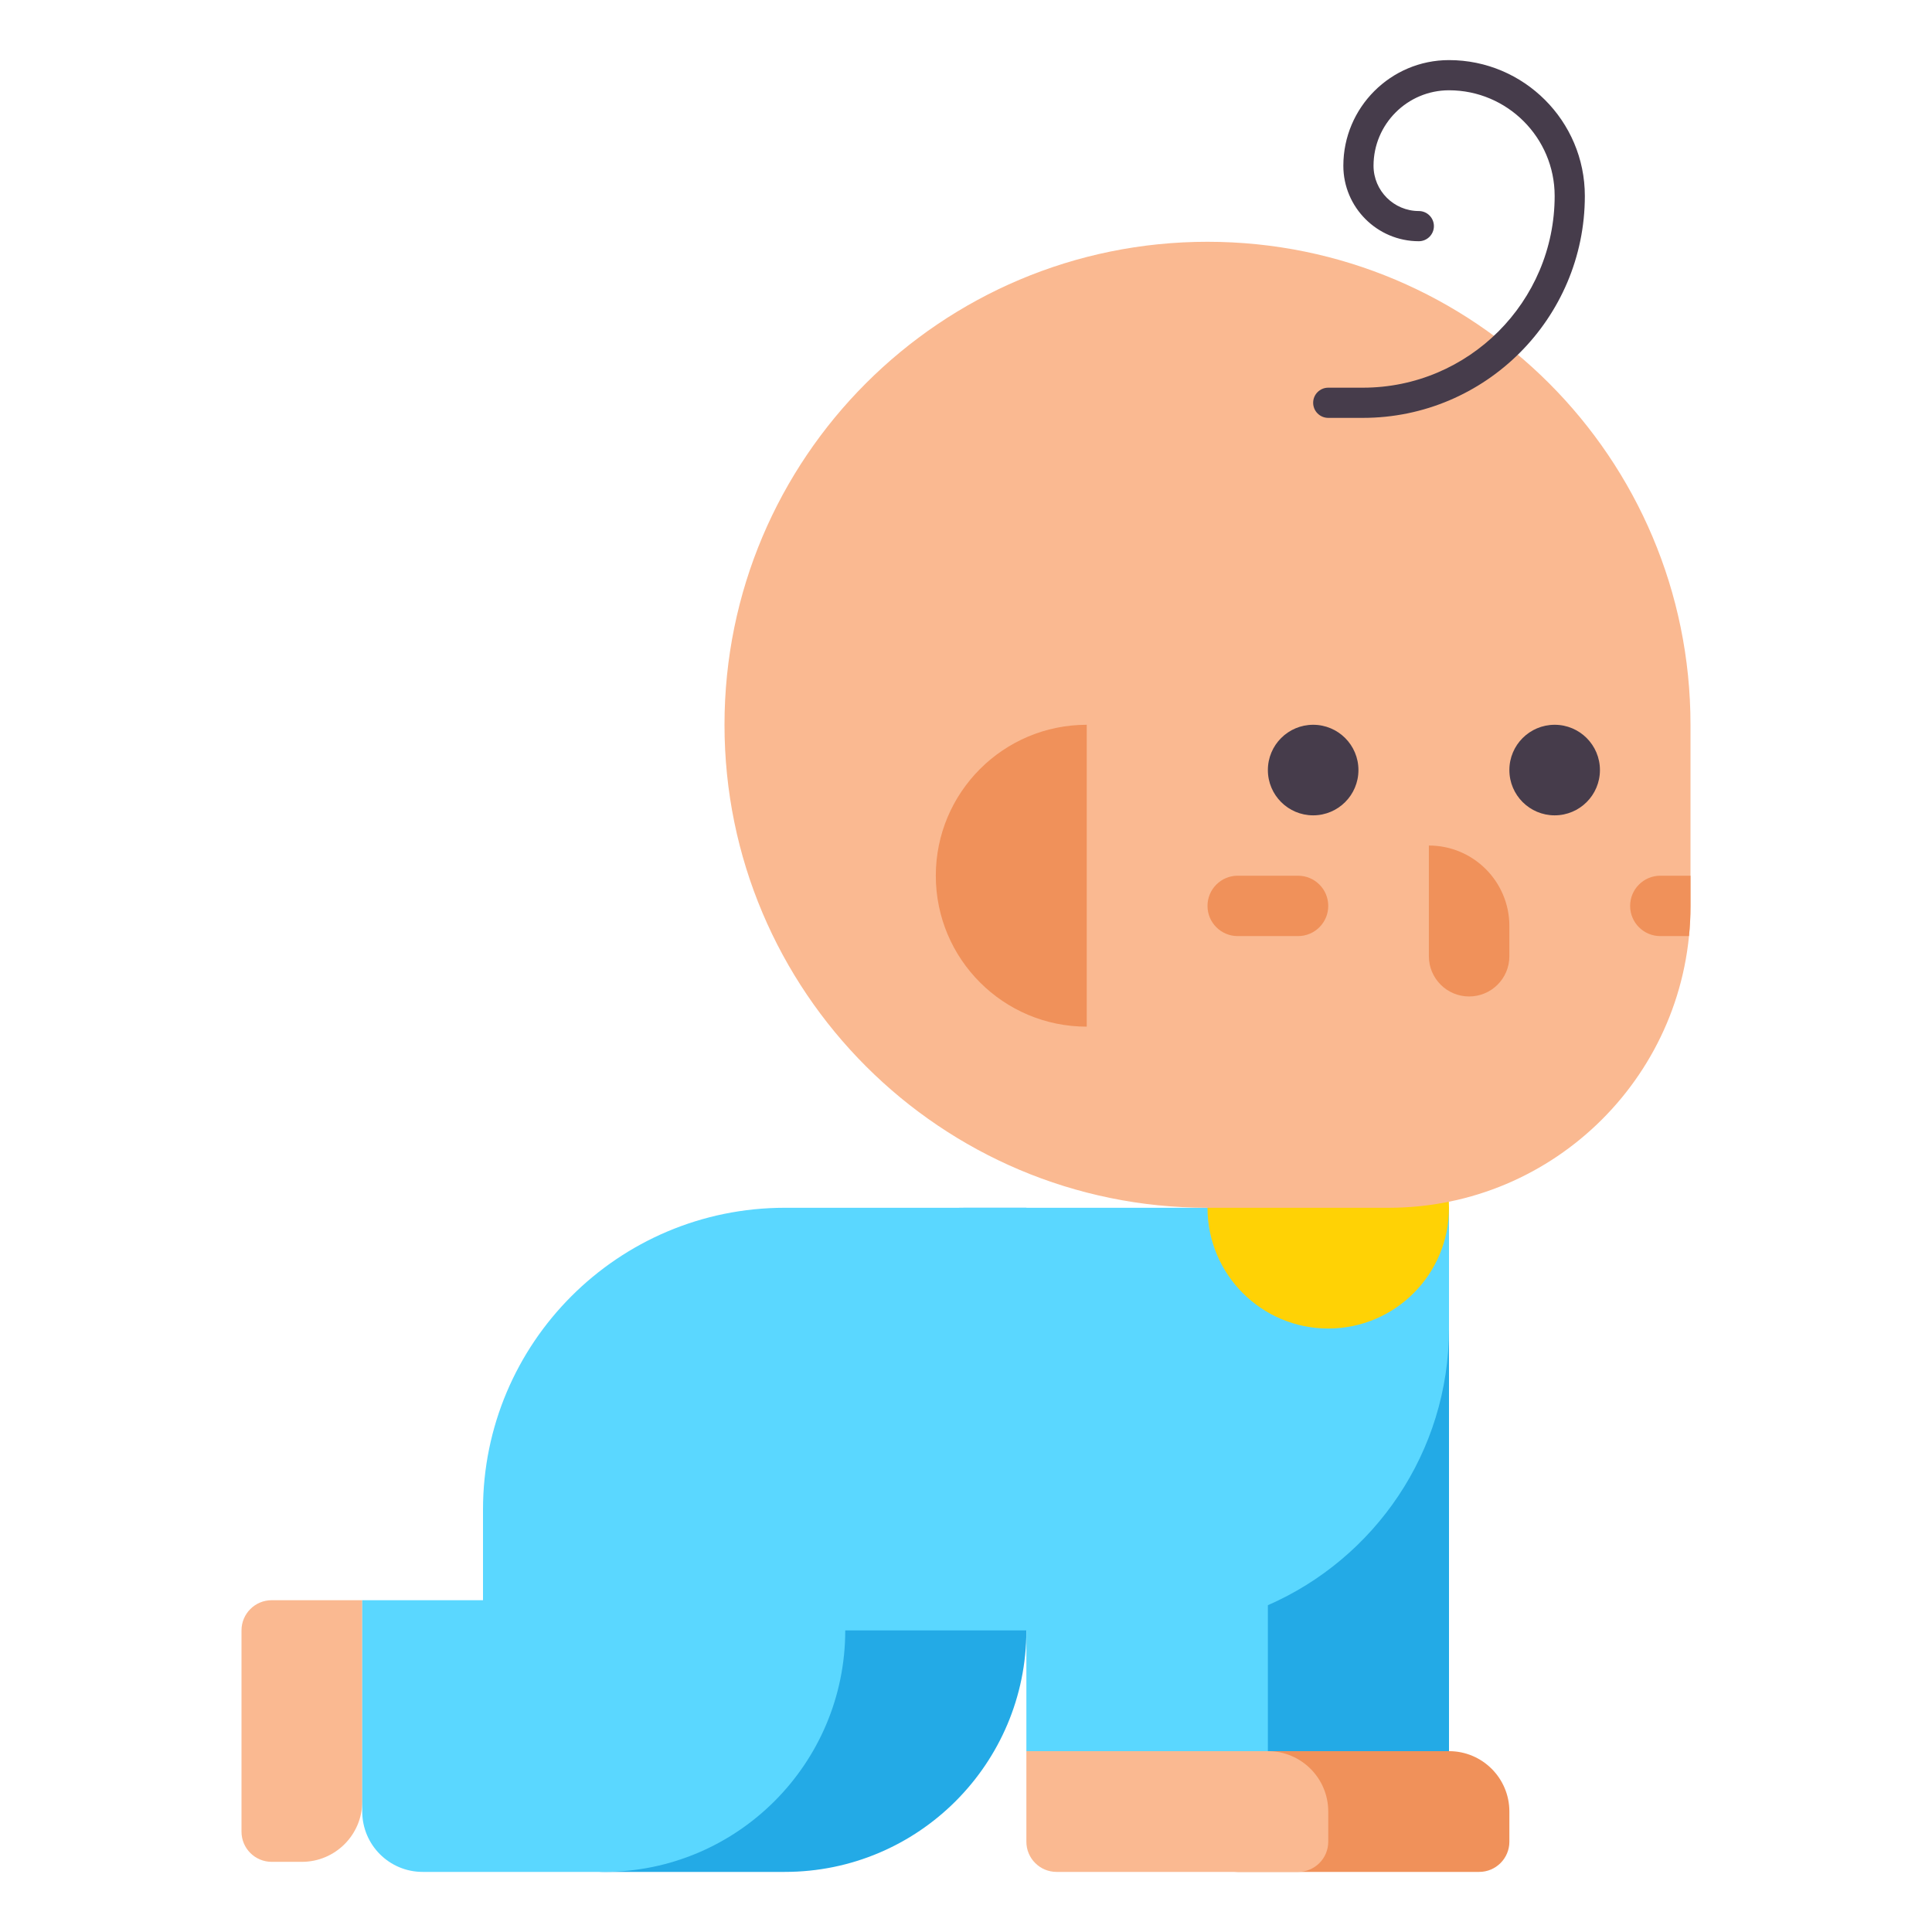
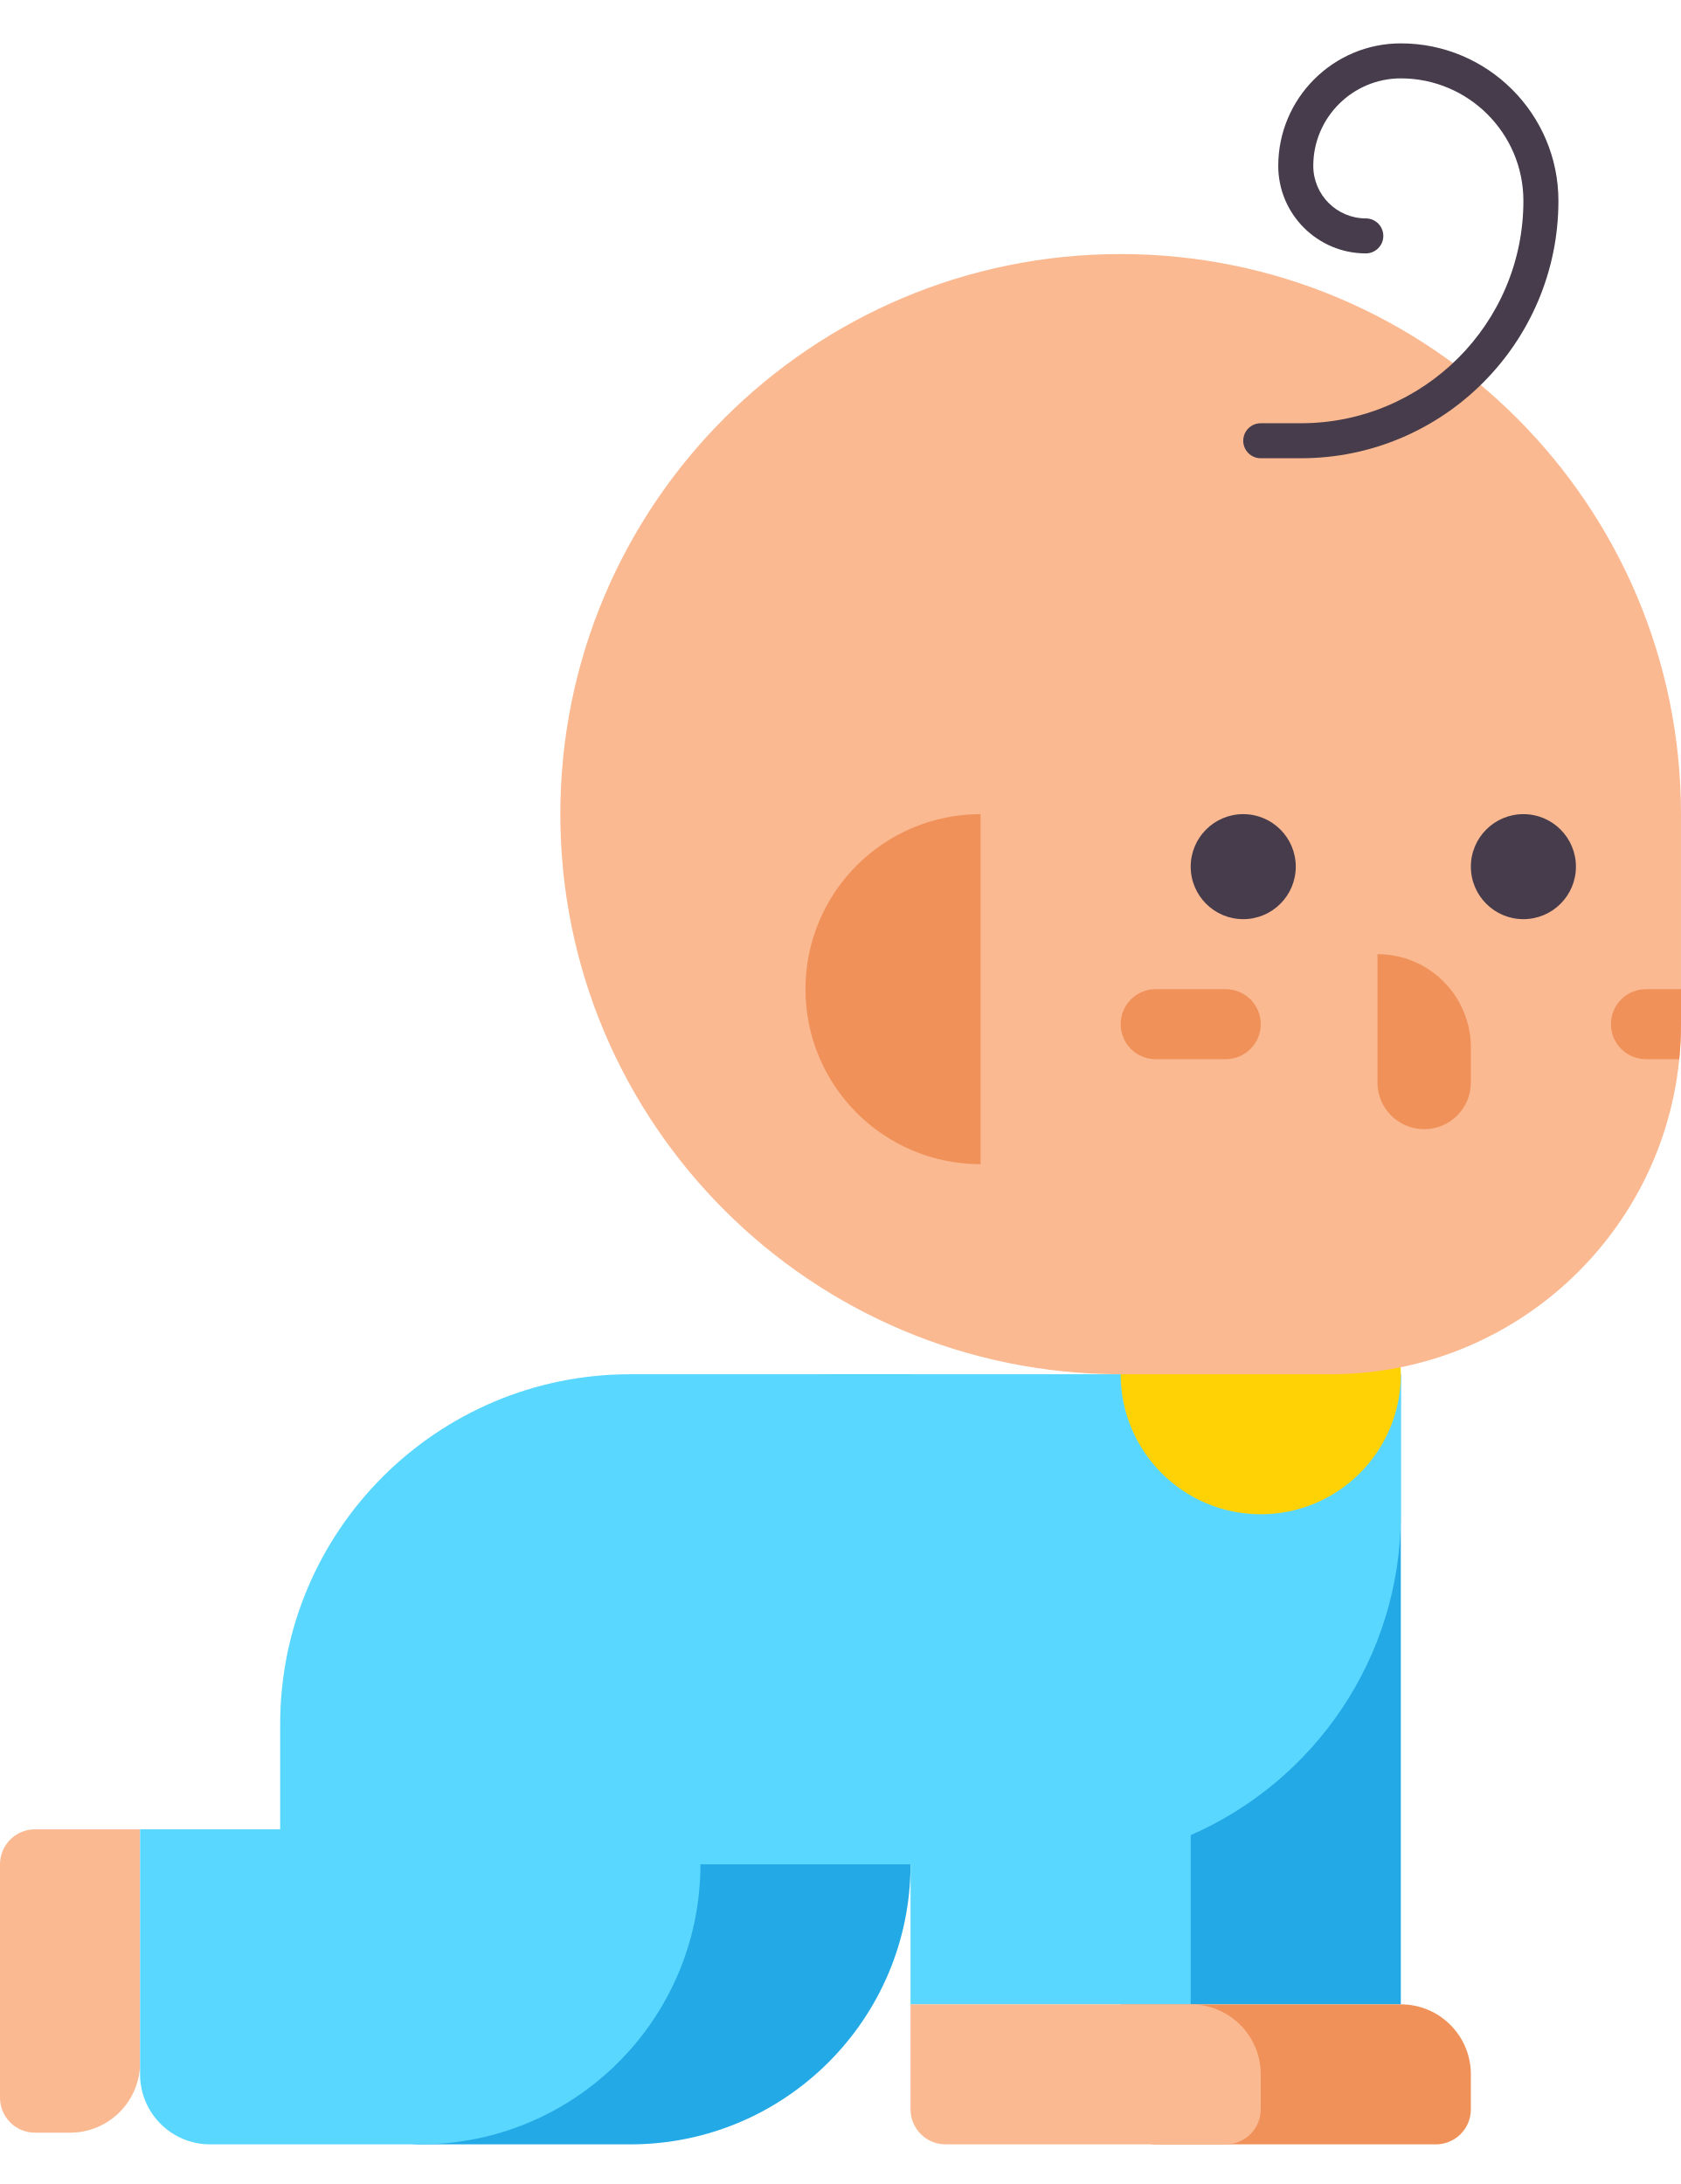
- <svg xmlns="http://www.w3.org/2000/svg" id="Layer_1" enable-background="new 0 0 512 512" height="512" viewBox="0 0 512 512" width="512">
-   <g>
-     <g>
-       <g>
-         <g>
-           <g>
-             <path d="m384 464.074h-64v-112c0-17.673 14.327-32 32-32h32z" fill="#23aae6" />
-           </g>
-         </g>
-       </g>
-     </g>
-     <g>
-       <g>
-         <g>
-           <g>
-             <path d="m392 496.074h-64c-4.418 0-8-3.582-8-8v-24h64c8.837 0 16 7.163 16 16v8c0 4.418-3.582 8-8 8z" fill="#f0915a" />
-           </g>
-         </g>
-       </g>
-     </g>
-     <g>
-       <g>
-         <g>
-           <g>
-             <path d="m256 320.074c-44.183 0-80 35.817-80 80v32h-32v48c0 8.837 7.163 16 16 16h48c35.346 0 64-28.654 64-64v-112z" fill="#23aae6" />
-           </g>
-         </g>
-       </g>
-     </g>
-     <g>
-       <g>
-         <g>
-           <g>
-             <path d="m72 493.407h8c8.837 0 16-7.163 16-16v-53.333h-24c-4.418 0-8 3.582-8 8v53.333c0 4.419 3.582 8 8 8z" fill="#fab991" />
-           </g>
-         </g>
-       </g>
-     </g>
-     <g>
-       <g>
-         <g>
-           <g>
-             <path d="m208 320.074c-44.183 0-80 35.817-80 80v24h-32v56c0 8.837 7.163 16 16 16h48c35.346 0 64-28.654 64-64h48v32h64v-38.676c28.25-12.347 48-40.522 48-73.324v-32z" fill="#5ad7ff" />
-           </g>
-         </g>
-       </g>
-     </g>
-     <g>
-       <g>
-         <g>
-           <g>
-             <path d="m344 496.074h-64c-4.418 0-8-3.582-8-8v-24h64c8.837 0 16 7.163 16 16v8c0 4.418-3.582 8-8 8z" fill="#fab991" />
-           </g>
-         </g>
-       </g>
-     </g>
-     <g>
-       <g>
-         <g>
-           <g>
-             <circle cx="352" cy="320.074" fill="#ffd205" r="32" />
-           </g>
-         </g>
-       </g>
-     </g>
-     <g>
-       <g>
-         <g>
-           <g>
-             <path d="m320 64.074c-70.693 0-128 57.308-128 128 0 70.692 57.307 128 128 128h48c44.183 0 80-35.817 80-80v-48c0-70.692-57.307-128-128-128z" fill="#fab991" />
-           </g>
-         </g>
-       </g>
-     </g>
-     <g>
-       <g>
-         <g>
-           <g>
-             <path d="m288 192.074v80c-22.091 0-40-17.909-40-40s17.909-40 40-40z" fill="#f0915a" />
-           </g>
-         </g>
-       </g>
-     </g>
-     <g>
-       <g>
-         <g>
-           <g>
-             <g>
-               <circle cx="348" cy="204.074" fill="#463c4b" r="12" />
-             </g>
-           </g>
-         </g>
-       </g>
-       <g>
-         <g>
-           <g>
-             <g>
-               <circle cx="412" cy="204.074" fill="#463c4b" r="12" />
-             </g>
-           </g>
-         </g>
-       </g>
-     </g>
-     <g>
-       <g>
-         <g>
-           <g>
-             <path d="m389.333 264.074c-5.891 0-10.667-4.776-10.667-10.667v-29.333c11.782 0 21.333 9.551 21.333 21.333v8c.001 5.891-4.775 10.667-10.666 10.667z" fill="#f0915a" />
-           </g>
-         </g>
-       </g>
-     </g>
-     <g>
-       <g>
-         <g>
-           <g>
-             <path d="m344 248.074h-16c-4.418 0-8-3.582-8-8 0-4.418 3.582-8 8-8h16c4.418 0 8 3.582 8 8 0 4.418-3.582 8-8 8z" fill="#f0915a" />
-           </g>
-         </g>
-       </g>
-     </g>
-     <g>
-       <g>
-         <g>
-           <g>
-             <path d="m432 240.074c0 4.418 3.582 8 8 8h7.601c.261-2.631.399-5.298.399-7.998v-8.002h-8c-4.418 0-8 3.582-8 8z" fill="#f0915a" />
-           </g>
-         </g>
-       </g>
-     </g>
-     <g>
-       <g>
-         <g>
-           <g>
-             <path d="m361.185 110.741h-9.185c-2.209 0-4-1.791-4-4s1.791-4 4-4h9.185c28.02 0 50.815-22.795 50.815-50.815 0-15.439-12.561-28-28-28-11.028 0-20 8.972-20 20 0 6.617 5.383 12 12 12 2.209 0 4 1.791 4 4s-1.791 4-4 4c-11.028 0-20-8.972-20-20 0-15.439 12.561-28 28-28 19.851 0 36 16.149 36 36 0 32.431-26.384 58.815-58.815 58.815z" fill="#463c4b" />
-           </g>
-         </g>
-       </g>
-     </g>
-   </g>
+ <svg xmlns="http://www.w3.org/2000/svg" width="324" height="421" viewBox="0 0 384 481" fill="none">
+   <path d="M320 448.936H256V336.97C256 319.303 270.327 304.98 288 304.98H320V448.936Z" fill="#23AAE6" />
+   <path d="M328 480.926H264C259.582 480.926 256 477.345 256 472.928V448.936H320C328.837 448.936 336 456.097 336 464.931V472.928C336 477.345 332.418 480.926 328 480.926Z" fill="#F0915A" />
+   <path d="M192 304.98C147.817 304.98 112 340.786 112 384.956V416.946H80V464.931C80 473.765 87.163 480.926 96 480.926H144C179.346 480.926 208 452.281 208 416.946V304.98H192Z" fill="#23AAE6" />
+   <path d="M8 478.26H16C24.837 478.26 32 471.099 32 462.265V408.948H8C3.582 408.948 0 412.529 0 416.946V470.262C0 474.68 3.582 478.26 8 478.26V478.26Z" fill="#FAB991" />
+   <path d="M144 304.98C99.817 304.98 64 340.786 64 384.956V408.948H32V464.931C32 473.765 39.163 480.926 48 480.926H96C131.346 480.926 160 452.281 160 416.946H208V448.936H272V410.272C300.25 397.929 320 369.762 320 336.97V304.98H144Z" fill="#5AD7FF" />
+   <path d="M280 480.926H216C211.582 480.926 208 477.345 208 472.928V448.936H272C280.837 448.936 288 456.097 288 464.931V472.928C288 477.345 284.418 480.926 280 480.926Z" fill="#FAB991" />
+   <path d="M288 336.97C305.673 336.97 320 322.648 320 304.98C320 287.313 305.673 272.99 288 272.99C270.327 272.99 256 287.313 256 304.98C256 322.648 270.327 336.97 288 336.97Z" fill="#FFD205" />
+   <path d="M256 49.059C185.307 49.059 128 106.35 128 177.02C128 247.69 185.307 304.98 256 304.98H304C348.183 304.98 384 269.174 384 225.005V177.02C384 106.35 326.693 49.059 256 49.059V49.059Z" fill="#FAB991" />
+   <path d="M224 177.02V256.995C201.909 256.995 184 239.092 184 217.007C184 194.923 201.909 177.02 224 177.02Z" fill="#F0915A" />
+   <path d="M284 201.012C290.627 201.012 296 195.641 296 189.016C296 182.391 290.627 177.02 284 177.02C277.373 177.02 272 182.391 272 189.016C272 195.641 277.373 201.012 284 201.012Z" fill="#463C4B" />
+   <path d="M348 201.012C354.627 201.012 360 195.641 360 189.016C360 182.391 354.627 177.02 348 177.02C341.373 177.02 336 182.391 336 189.016C336 195.641 341.373 201.012 348 201.012Z" fill="#463C4B" />
+   <path d="M325.333 248.998C319.442 248.998 314.666 244.223 314.666 238.334V209.01C326.448 209.01 335.999 218.558 335.999 230.336V238.334C336 244.223 331.224 248.998 325.333 248.998Z" fill="#F0915A" />
+   <path d="M280 233.002H264C259.582 233.002 256 229.422 256 225.005C256 220.588 259.582 217.007 264 217.007H280C284.418 217.007 288 220.588 288 225.005C288 229.422 284.418 233.002 280 233.002Z" fill="#F0915A" />
+   <path d="M368 225.005C368 229.422 371.582 233.002 376 233.002H383.601C383.862 230.372 384 227.706 384 225.007V217.007H376C371.582 217.007 368 220.588 368 225.005Z" fill="#F0915A" />
+   <path d="M297.185 95.712H288C285.791 95.712 284 93.921 284 91.713C284 89.505 285.791 87.714 288 87.714H297.185C325.205 87.714 348 64.926 348 36.915C348 21.481 335.439 8.924 320 8.924C308.972 8.924 300 17.893 300 28.917C300 35.532 305.383 40.914 312 40.914C314.209 40.914 316 42.704 316 44.912C316 47.121 314.209 48.911 312 48.911C300.972 48.911 292 39.942 292 28.917C292 13.483 304.561 0.926 320 0.926C339.851 0.926 356 17.07 356 36.915C356 69.336 329.616 95.712 297.185 95.712Z" fill="#463C4B" />
</svg>
